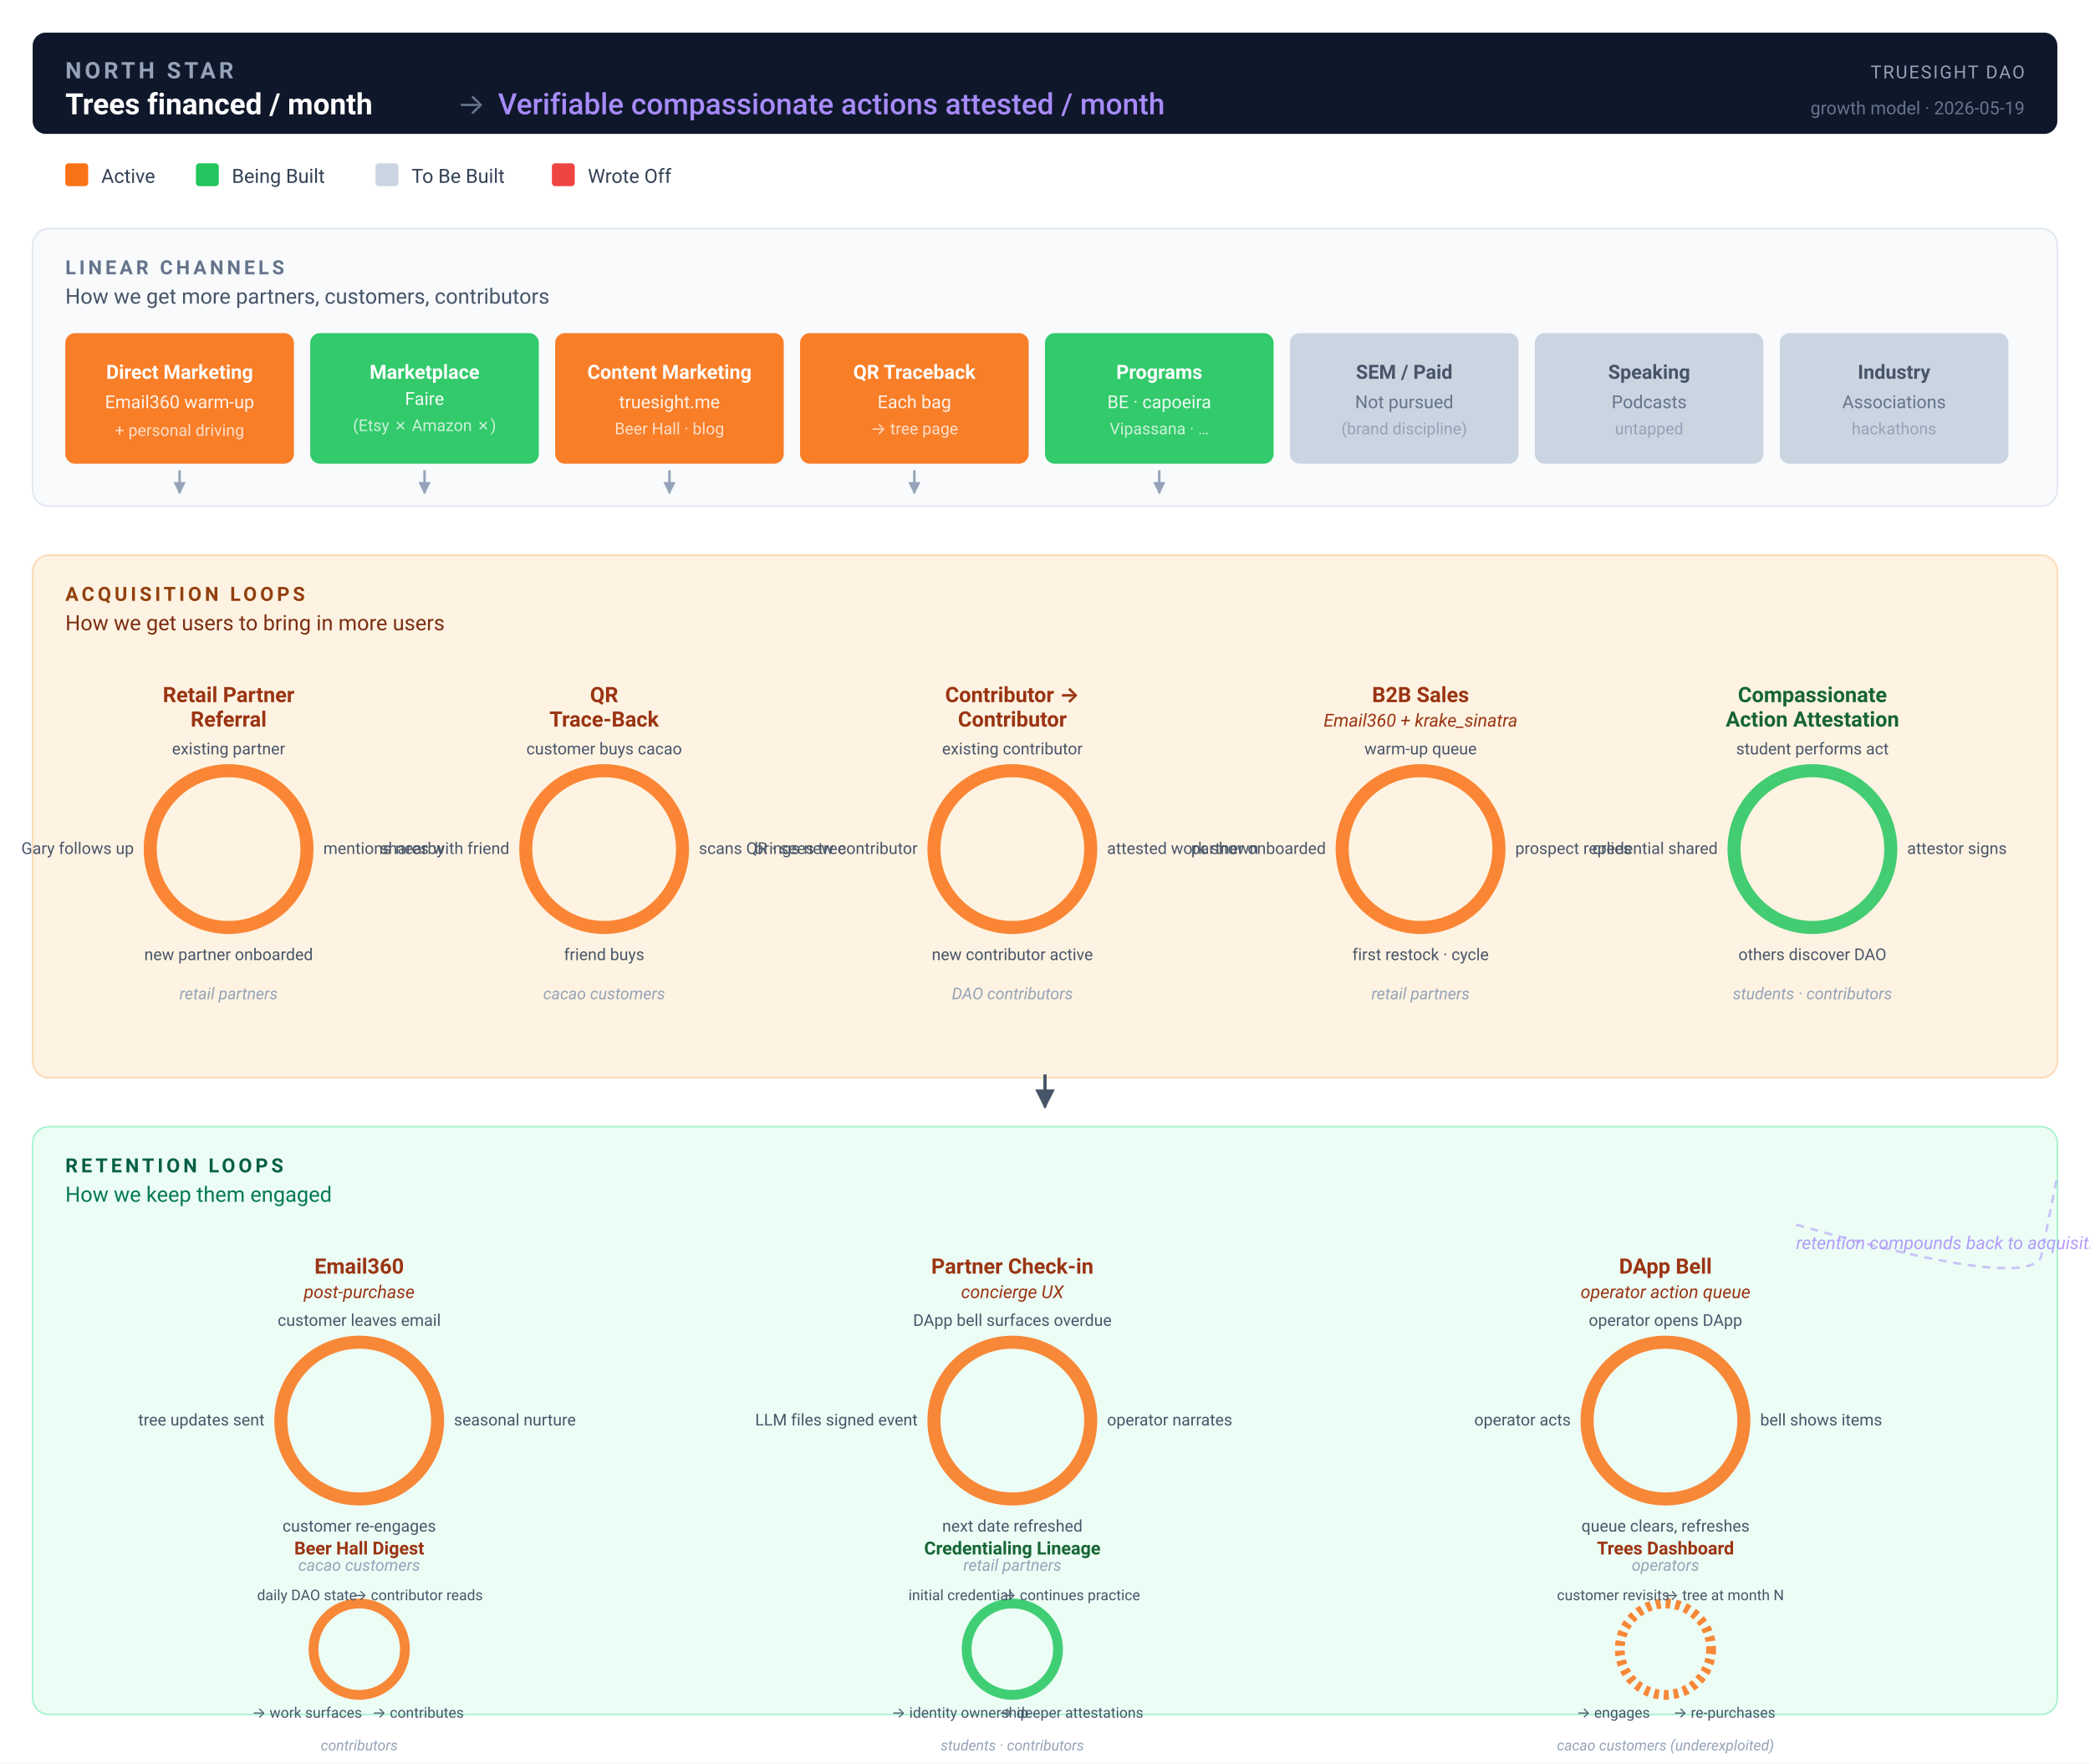
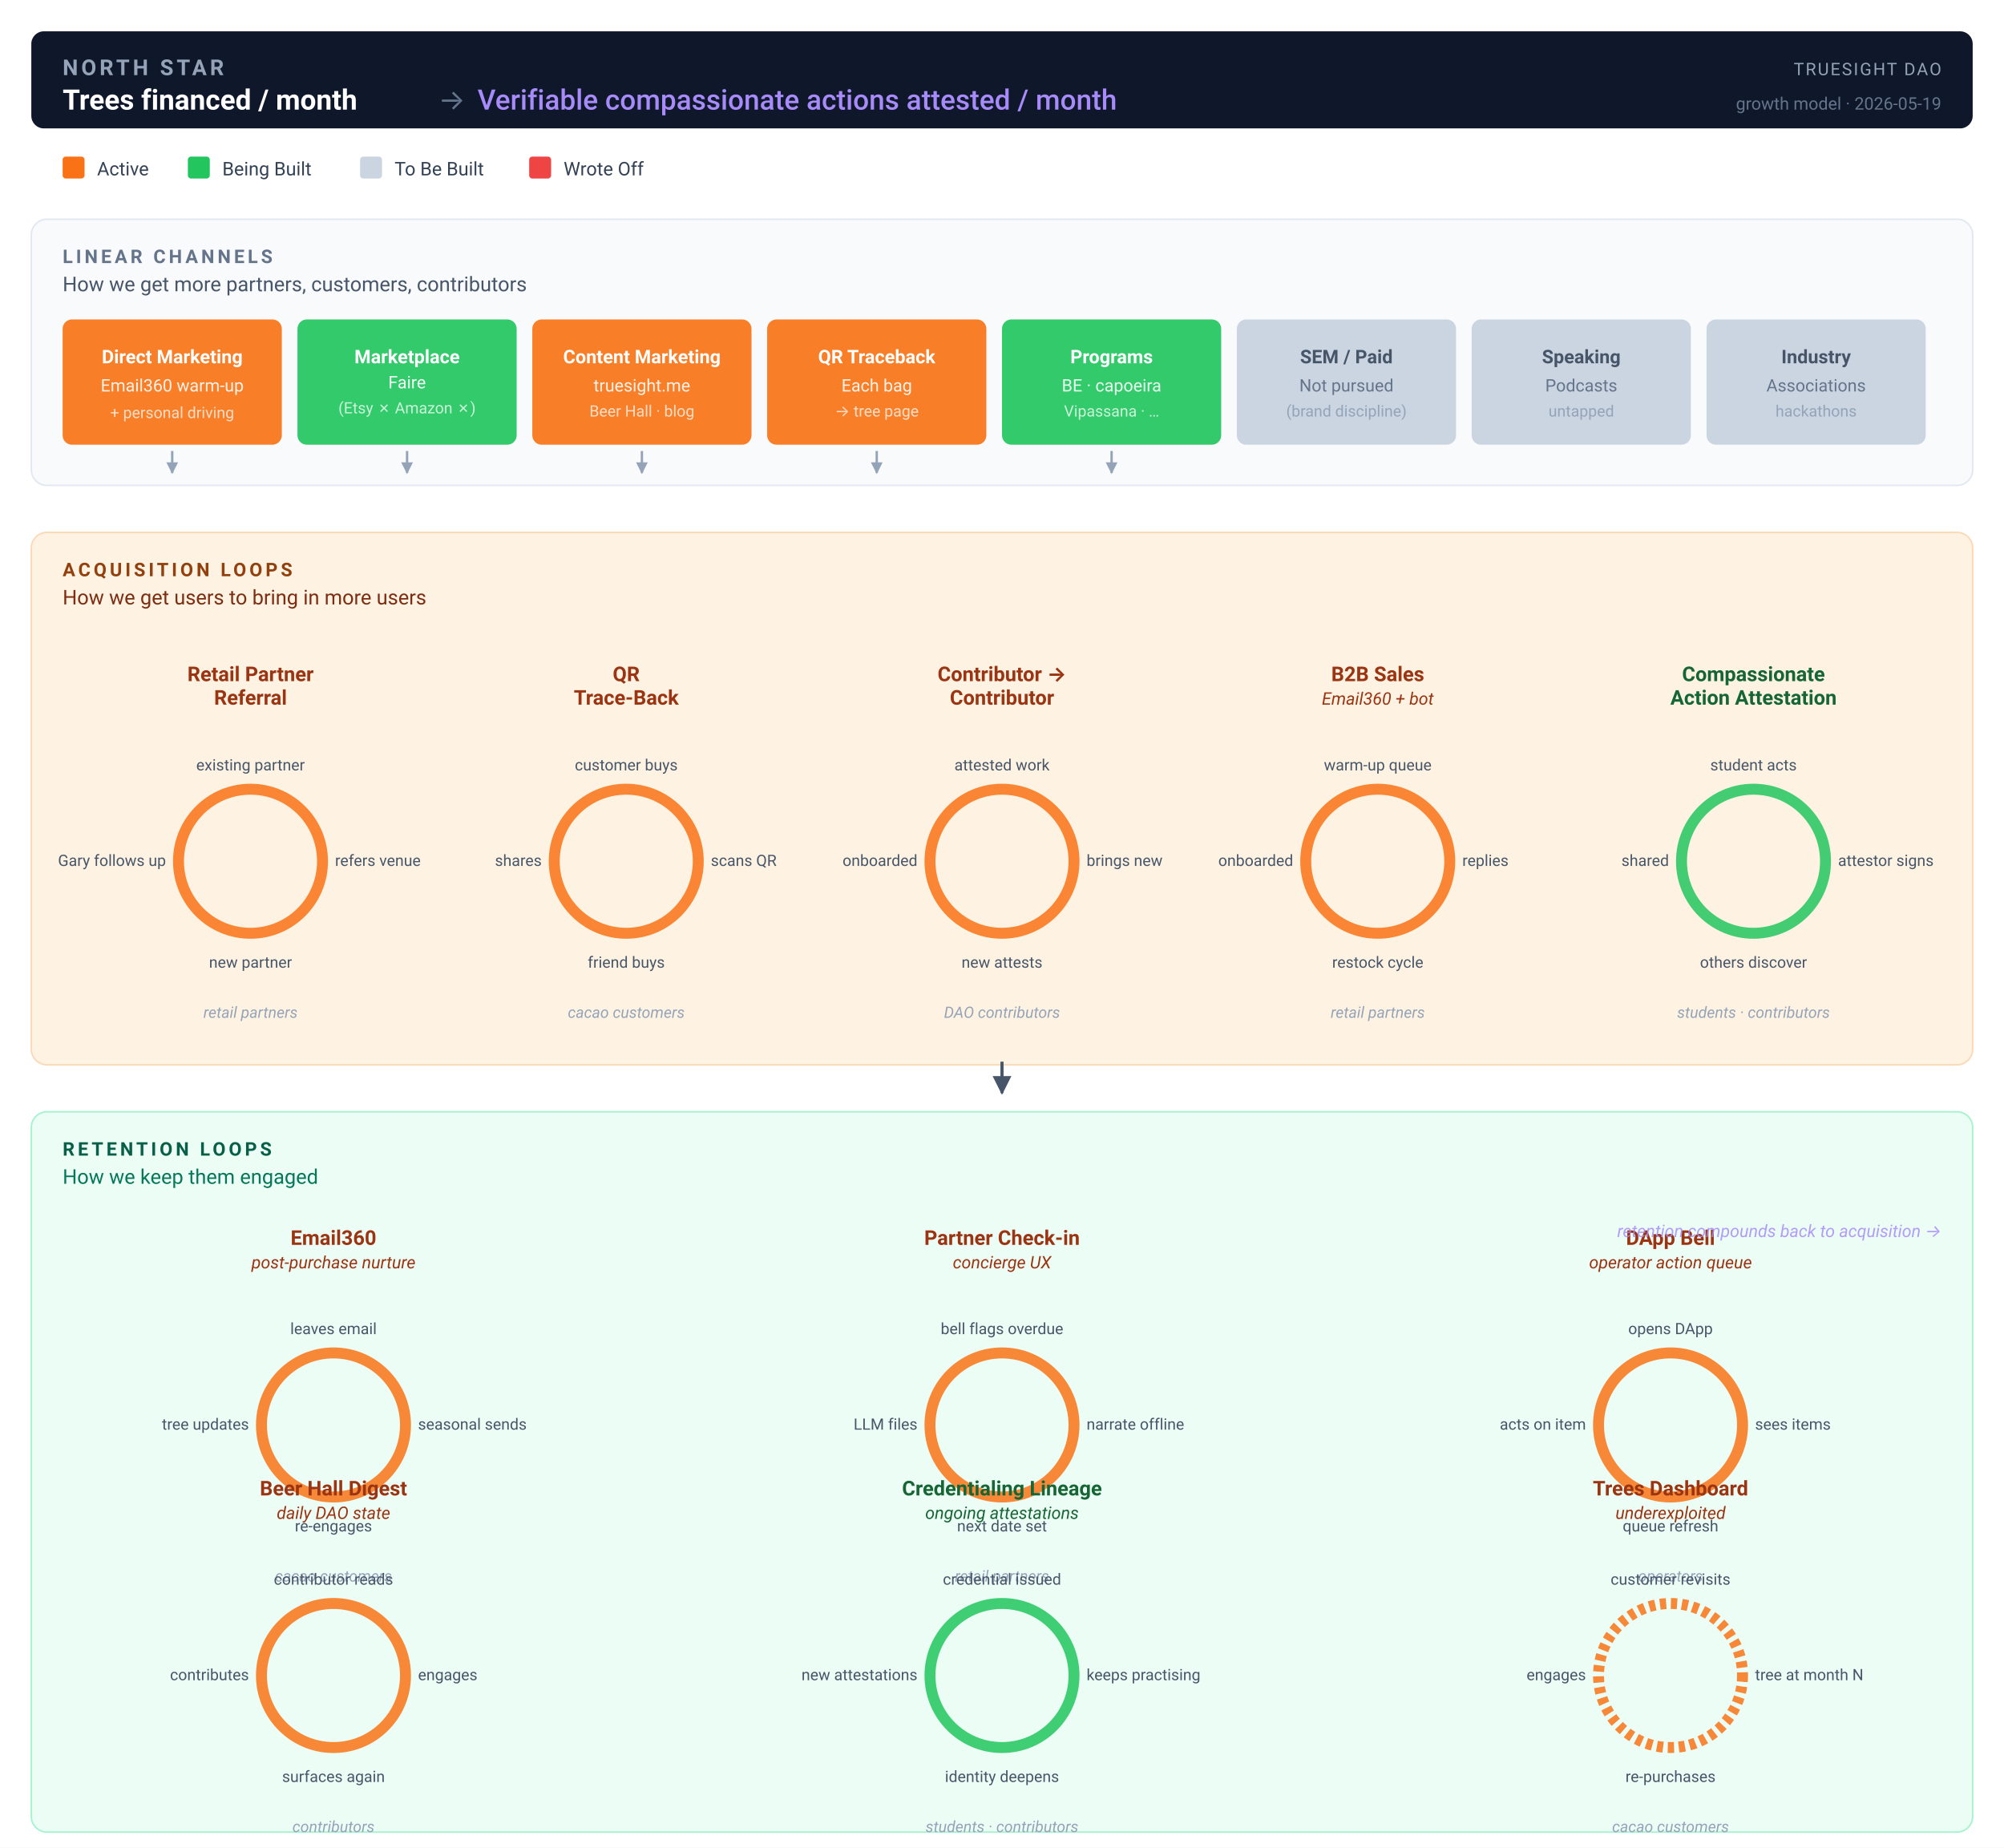
- <svg xmlns="http://www.w3.org/2000/svg" viewBox="0 0 1280 1080" font-family="system-ui, -apple-system, 'Segoe UI', Roboto, sans-serif">
+ <svg xmlns="http://www.w3.org/2000/svg" viewBox="0 0 1280 1180" font-family="system-ui, -apple-system, 'Segoe UI', Roboto, sans-serif">
  <defs>
    <marker id="arrow" viewBox="0 0 10 10" refX="9" refY="5" markerWidth="6" markerHeight="6" orient="auto">
      <path d="M0,0 L10,5 L0,10 Z" fill="#475569" />
    </marker>
    <marker id="arrow-light" viewBox="0 0 10 10" refX="9" refY="5" markerWidth="5" markerHeight="5" orient="auto">
      <path d="M0,0 L10,5 L0,10 Z" fill="#94A3B8" />
    </marker>
-     <marker id="arrow-cycle" viewBox="0 0 10 10" refX="9" refY="5" markerWidth="4" markerHeight="4" orient="auto">
-       <path d="M0,0 L10,5 L0,10 Z" fill="currentColor" />
-     </marker>
  </defs>
-   <rect x="0" y="0" width="1280" height="1080" fill="#FFFFFF" />
+   <rect x="0" y="0" width="1280" height="1180" fill="#FFFFFF" />
  <rect x="20" y="20" width="1240" height="62" rx="8" fill="#0F172A" />
  <text x="40" y="48" font-size="14" font-weight="600" fill="#94A3B8" letter-spacing="2">NORTH STAR</text>
  <text x="40" y="70" font-size="18" font-weight="600" fill="#FFFFFF">Trees financed / month</text>
  <text x="280" y="70" font-size="18" fill="#64748B">→</text>
  <text x="305" y="70" font-size="18" font-weight="500" fill="#A78BFA">Verifiable compassionate actions attested / month</text>
  <text x="1240" y="48" font-size="11" fill="#94A3B8" text-anchor="end" letter-spacing="1">TRUESIGHT DAO</text>
  <text x="1240" y="70" font-size="11" fill="#64748B" text-anchor="end">growth model · 2026-05-19</text>
  <g transform="translate(40, 100)">
    <rect x="0" y="0" width="14" height="14" rx="2" fill="#F97316" />
    <text x="22" y="12" font-size="12" fill="#334155">Active</text>
    <rect x="80" y="0" width="14" height="14" rx="2" fill="#22C55E" />
    <text x="102" y="12" font-size="12" fill="#334155">Being Built</text>
    <rect x="190" y="0" width="14" height="14" rx="2" fill="#CBD5E1" />
    <text x="212" y="12" font-size="12" fill="#334155">To Be Built</text>
    <rect x="298" y="0" width="14" height="14" rx="2" fill="#EF4444" />
    <text x="320" y="12" font-size="12" fill="#334155">Wrote Off</text>
  </g>
  <g transform="translate(0, 140)">
    <rect x="20" y="0" width="1240" height="170" rx="10" fill="#F8FAFC" stroke="#E2E8F0" />
    <text x="40" y="28" font-size="12" font-weight="700" fill="#64748B" letter-spacing="2">LINEAR CHANNELS</text>
    <text x="40" y="46" font-size="13" fill="#475569">How we get more partners, customers, contributors</text>
    <g transform="translate(40, 64)">
      <g>
        <rect x="0" y="0" width="140" height="80" rx="6" fill="#F97316" opacity="0.92" />
        <text x="70" y="28" font-size="12" font-weight="600" fill="#FFFFFF" text-anchor="middle">Direct Marketing</text>
        <text x="70" y="46" font-size="11" fill="#FFFFFF" text-anchor="middle" opacity="0.9">Email360 warm-up</text>
        <text x="70" y="63" font-size="10" fill="#FFFFFF" text-anchor="middle" opacity="0.75">+ personal driving</text>
        <line x1="70" y1="84" x2="70" y2="98" stroke="#94A3B8" stroke-width="1.5" marker-end="url(#arrow-light)" />
      </g>
      <g transform="translate(150, 0)">
        <rect x="0" y="0" width="140" height="80" rx="6" fill="#22C55E" opacity="0.92" />
        <text x="70" y="28" font-size="12" font-weight="600" fill="#FFFFFF" text-anchor="middle">Marketplace</text>
        <text x="70" y="44" font-size="11" fill="#FFFFFF" text-anchor="middle" opacity="0.95">Faire</text>
        <text x="70" y="60" font-size="10" fill="#FFFFFF" text-anchor="middle" opacity="0.75">(Etsy ✗  Amazon ✗)</text>
        <line x1="70" y1="84" x2="70" y2="98" stroke="#94A3B8" stroke-width="1.5" marker-end="url(#arrow-light)" />
      </g>
      <g transform="translate(300, 0)">
        <rect x="0" y="0" width="140" height="80" rx="6" fill="#F97316" opacity="0.92" />
        <text x="70" y="28" font-size="12" font-weight="600" fill="#FFFFFF" text-anchor="middle">Content Marketing</text>
        <text x="70" y="46" font-size="11" fill="#FFFFFF" text-anchor="middle" opacity="0.9">truesight.me</text>
        <text x="70" y="62" font-size="10" fill="#FFFFFF" text-anchor="middle" opacity="0.75">Beer Hall · blog</text>
        <line x1="70" y1="84" x2="70" y2="98" stroke="#94A3B8" stroke-width="1.5" marker-end="url(#arrow-light)" />
      </g>
      <g transform="translate(450, 0)">
        <rect x="0" y="0" width="140" height="80" rx="6" fill="#F97316" opacity="0.92" />
        <text x="70" y="28" font-size="12" font-weight="600" fill="#FFFFFF" text-anchor="middle">QR Traceback</text>
        <text x="70" y="46" font-size="11" fill="#FFFFFF" text-anchor="middle" opacity="0.9">Each bag</text>
        <text x="70" y="62" font-size="10" fill="#FFFFFF" text-anchor="middle" opacity="0.75">→ tree page</text>
        <line x1="70" y1="84" x2="70" y2="98" stroke="#94A3B8" stroke-width="1.5" marker-end="url(#arrow-light)" />
      </g>
      <g transform="translate(600, 0)">
        <rect x="0" y="0" width="140" height="80" rx="6" fill="#22C55E" opacity="0.92" />
        <text x="70" y="28" font-size="12" font-weight="600" fill="#FFFFFF" text-anchor="middle">Programs</text>
        <text x="70" y="46" font-size="11" fill="#FFFFFF" text-anchor="middle" opacity="0.9">BE · capoeira</text>
        <text x="70" y="62" font-size="10" fill="#FFFFFF" text-anchor="middle" opacity="0.75">Vipassana · …</text>
        <line x1="70" y1="84" x2="70" y2="98" stroke="#94A3B8" stroke-width="1.5" marker-end="url(#arrow-light)" />
      </g>
      <g transform="translate(750, 0)">
        <rect x="0" y="0" width="140" height="80" rx="6" fill="#CBD5E1" />
        <text x="70" y="28" font-size="12" font-weight="600" fill="#475569" text-anchor="middle">SEM / Paid</text>
        <text x="70" y="46" font-size="11" fill="#64748B" text-anchor="middle">Not pursued</text>
        <text x="70" y="62" font-size="10" fill="#94A3B8" text-anchor="middle">(brand discipline)</text>
      </g>
      <g transform="translate(900, 0)">
        <rect x="0" y="0" width="140" height="80" rx="6" fill="#CBD5E1" />
        <text x="70" y="28" font-size="12" font-weight="600" fill="#475569" text-anchor="middle">Speaking</text>
        <text x="70" y="46" font-size="11" fill="#64748B" text-anchor="middle">Podcasts</text>
        <text x="70" y="62" font-size="10" fill="#94A3B8" text-anchor="middle">untapped</text>
      </g>
      <g transform="translate(1050, 0)">
        <rect x="0" y="0" width="140" height="80" rx="6" fill="#CBD5E1" />
        <text x="70" y="28" font-size="12" font-weight="600" fill="#475569" text-anchor="middle">Industry</text>
        <text x="70" y="46" font-size="11" fill="#64748B" text-anchor="middle">Associations</text>
        <text x="70" y="62" font-size="10" fill="#94A3B8" text-anchor="middle">hackathons</text>
      </g>
    </g>
  </g>
  <g transform="translate(0, 340)">
-     <rect x="20" y="0" width="1240" height="320" rx="10" fill="#FEF3E2" stroke="#FCD9B6" />
+     <rect x="20" y="0" width="1240" height="340" rx="10" fill="#FEF3E2" stroke="#FCD9B6" />
    <text x="40" y="28" font-size="12" font-weight="700" fill="#92400E" letter-spacing="2">ACQUISITION LOOPS</text>
    <text x="40" y="46" font-size="13" fill="#7C2D12">How we get users to bring in more users</text>
-     <g transform="translate(140, 180)">
-       <text x="0" y="-90" font-size="13" font-weight="700" fill="#9A3412" text-anchor="middle">Retail Partner</text>
-       <text x="0" y="-75" font-size="13" font-weight="700" fill="#9A3412" text-anchor="middle">Referral</text>
-       <circle cx="0" cy="0" r="48" fill="none" stroke="#F97316" stroke-width="8" opacity="0.85" />
+     <g transform="translate(160, 210)">
+       <text x="0" y="-115" font-size="13" font-weight="700" fill="#9A3412" text-anchor="middle">Retail Partner</text>
+       <text x="0" y="-100" font-size="13" font-weight="700" fill="#9A3412" text-anchor="middle">Referral</text>
+       <circle cx="0" cy="0" r="46" fill="none" stroke="#F97316" stroke-width="7" opacity="0.85" />
      <text x="0" y="-58" font-size="10" fill="#475569" text-anchor="middle">existing partner</text>
-       <text x="58" y="3" font-size="10" fill="#475569" text-anchor="start">mentions nearby</text>
-       <text x="0" y="68" font-size="10" fill="#475569" text-anchor="middle">new partner onboarded</text>
-       <text x="-58" y="3" font-size="10" fill="#475569" text-anchor="end">Gary follows up</text>
-       <text x="0" y="92" font-size="10" fill="#94A3B8" text-anchor="middle" font-style="italic">retail partners</text>
-     </g>
-     <g transform="translate(370, 180)">
-       <text x="0" y="-90" font-size="13" font-weight="700" fill="#9A3412" text-anchor="middle">QR</text>
-       <text x="0" y="-75" font-size="13" font-weight="700" fill="#9A3412" text-anchor="middle">Trace-Back</text>
-       <circle cx="0" cy="0" r="48" fill="none" stroke="#F97316" stroke-width="8" opacity="0.85" />
-       <text x="0" y="-58" font-size="10" fill="#475569" text-anchor="middle">customer buys cacao</text>
-       <text x="58" y="3" font-size="10" fill="#475569" text-anchor="start">scans QR · sees tree</text>
+       <text x="54" y="3" font-size="10" fill="#475569" text-anchor="start">refers venue</text>
+       <text x="0" y="68" font-size="10" fill="#475569" text-anchor="middle">new partner</text>
+       <text x="-54" y="3" font-size="10" fill="#475569" text-anchor="end">Gary follows up</text>
+       <text x="0" y="100" font-size="10" fill="#94A3B8" text-anchor="middle" font-style="italic">retail partners</text>
+     </g>
+     <g transform="translate(400, 210)">
+       <text x="0" y="-115" font-size="13" font-weight="700" fill="#9A3412" text-anchor="middle">QR</text>
+       <text x="0" y="-100" font-size="13" font-weight="700" fill="#9A3412" text-anchor="middle">Trace-Back</text>
+       <circle cx="0" cy="0" r="46" fill="none" stroke="#F97316" stroke-width="7" opacity="0.85" />
+       <text x="0" y="-58" font-size="10" fill="#475569" text-anchor="middle">customer buys</text>
+       <text x="54" y="3" font-size="10" fill="#475569" text-anchor="start">scans QR</text>
      <text x="0" y="68" font-size="10" fill="#475569" text-anchor="middle">friend buys</text>
-       <text x="-58" y="3" font-size="10" fill="#475569" text-anchor="end">shares with friend</text>
-       <text x="0" y="92" font-size="10" fill="#94A3B8" text-anchor="middle" font-style="italic">cacao customers</text>
-     </g>
-     <g transform="translate(620, 180)">
-       <text x="0" y="-90" font-size="13" font-weight="700" fill="#9A3412" text-anchor="middle">Contributor →</text>
-       <text x="0" y="-75" font-size="13" font-weight="700" fill="#9A3412" text-anchor="middle">Contributor</text>
-       <circle cx="0" cy="0" r="48" fill="none" stroke="#F97316" stroke-width="8" opacity="0.85" />
-       <text x="0" y="-58" font-size="10" fill="#475569" text-anchor="middle">existing contributor</text>
-       <text x="58" y="3" font-size="10" fill="#475569" text-anchor="start">attested work shown</text>
-       <text x="0" y="68" font-size="10" fill="#475569" text-anchor="middle">new contributor active</text>
-       <text x="-58" y="3" font-size="10" fill="#475569" text-anchor="end">brings new contributor</text>
-       <text x="0" y="92" font-size="10" fill="#94A3B8" text-anchor="middle" font-style="italic">DAO contributors</text>
-     </g>
-     <g transform="translate(870, 180)">
-       <text x="0" y="-90" font-size="13" font-weight="700" fill="#9A3412" text-anchor="middle">B2B Sales</text>
-       <text x="0" y="-75" font-size="11" fill="#9A3412" text-anchor="middle" font-style="italic">Email360 + krake_sinatra</text>
-       <circle cx="0" cy="0" r="48" fill="none" stroke="#F97316" stroke-width="8" opacity="0.85" />
+       <text x="-54" y="3" font-size="10" fill="#475569" text-anchor="end">shares</text>
+       <text x="0" y="100" font-size="10" fill="#94A3B8" text-anchor="middle" font-style="italic">cacao customers</text>
+     </g>
+     <g transform="translate(640, 210)">
+       <text x="0" y="-115" font-size="13" font-weight="700" fill="#9A3412" text-anchor="middle">Contributor →</text>
+       <text x="0" y="-100" font-size="13" font-weight="700" fill="#9A3412" text-anchor="middle">Contributor</text>
+       <circle cx="0" cy="0" r="46" fill="none" stroke="#F97316" stroke-width="7" opacity="0.85" />
+       <text x="0" y="-58" font-size="10" fill="#475569" text-anchor="middle">attested work</text>
+       <text x="54" y="3" font-size="10" fill="#475569" text-anchor="start">brings new</text>
+       <text x="0" y="68" font-size="10" fill="#475569" text-anchor="middle">new attests</text>
+       <text x="-54" y="3" font-size="10" fill="#475569" text-anchor="end">onboarded</text>
+       <text x="0" y="100" font-size="10" fill="#94A3B8" text-anchor="middle" font-style="italic">DAO contributors</text>
+     </g>
+     <g transform="translate(880, 210)">
+       <text x="0" y="-115" font-size="13" font-weight="700" fill="#9A3412" text-anchor="middle">B2B Sales</text>
+       <text x="0" y="-100" font-size="11" fill="#9A3412" text-anchor="middle" font-style="italic">Email360 + bot</text>
+       <circle cx="0" cy="0" r="46" fill="none" stroke="#F97316" stroke-width="7" opacity="0.85" />
      <text x="0" y="-58" font-size="10" fill="#475569" text-anchor="middle">warm-up queue</text>
-       <text x="58" y="3" font-size="10" fill="#475569" text-anchor="start">prospect replies</text>
-       <text x="0" y="68" font-size="10" fill="#475569" text-anchor="middle">first restock · cycle</text>
-       <text x="-58" y="3" font-size="10" fill="#475569" text-anchor="end">partner onboarded</text>
-       <text x="0" y="92" font-size="10" fill="#94A3B8" text-anchor="middle" font-style="italic">retail partners</text>
-     </g>
-     <g transform="translate(1110, 180)">
-       <text x="0" y="-90" font-size="13" font-weight="700" fill="#166534" text-anchor="middle">Compassionate</text>
-       <text x="0" y="-75" font-size="13" font-weight="700" fill="#166534" text-anchor="middle">Action Attestation</text>
-       <circle cx="0" cy="0" r="48" fill="none" stroke="#22C55E" stroke-width="8" opacity="0.85" />
-       <text x="0" y="-58" font-size="10" fill="#475569" text-anchor="middle">student performs act</text>
-       <text x="58" y="3" font-size="10" fill="#475569" text-anchor="start">attestor signs</text>
-       <text x="0" y="68" font-size="10" fill="#475569" text-anchor="middle">others discover DAO</text>
-       <text x="-58" y="3" font-size="10" fill="#475569" text-anchor="end">credential shared</text>
-       <text x="0" y="92" font-size="10" fill="#94A3B8" text-anchor="middle" font-style="italic">students · contributors</text>
-     </g>
-     <line x1="640" y1="318" x2="640" y2="338" stroke="#475569" stroke-width="2" marker-end="url(#arrow)" />
-   </g>
-   <g transform="translate(0, 690)">
-     <rect x="20" y="0" width="1240" height="360" rx="10" fill="#ECFDF5" stroke="#A7F3D0" />
+       <text x="54" y="3" font-size="10" fill="#475569" text-anchor="start">replies</text>
+       <text x="0" y="68" font-size="10" fill="#475569" text-anchor="middle">restock cycle</text>
+       <text x="-54" y="3" font-size="10" fill="#475569" text-anchor="end">onboarded</text>
+       <text x="0" y="100" font-size="10" fill="#94A3B8" text-anchor="middle" font-style="italic">retail partners</text>
+     </g>
+     <g transform="translate(1120, 210)">
+       <text x="0" y="-115" font-size="13" font-weight="700" fill="#166534" text-anchor="middle">Compassionate</text>
+       <text x="0" y="-100" font-size="13" font-weight="700" fill="#166534" text-anchor="middle">Action Attestation</text>
+       <circle cx="0" cy="0" r="46" fill="none" stroke="#22C55E" stroke-width="7" opacity="0.85" />
+       <text x="0" y="-58" font-size="10" fill="#475569" text-anchor="middle">student acts</text>
+       <text x="54" y="3" font-size="10" fill="#475569" text-anchor="start">attestor signs</text>
+       <text x="0" y="68" font-size="10" fill="#475569" text-anchor="middle">others discover</text>
+       <text x="-54" y="3" font-size="10" fill="#475569" text-anchor="end">shared</text>
+       <text x="0" y="100" font-size="10" fill="#94A3B8" text-anchor="middle" font-style="italic">students · contributors</text>
+     </g>
+     <line x1="640" y1="338" x2="640" y2="358" stroke="#475569" stroke-width="2" marker-end="url(#arrow)" />
+   </g>
+   <g transform="translate(0, 710)">
+     <rect x="20" y="0" width="1240" height="460" rx="10" fill="#ECFDF5" stroke="#A7F3D0" />
    <text x="40" y="28" font-size="12" font-weight="700" fill="#065F46" letter-spacing="2">RETENTION LOOPS</text>
    <text x="40" y="46" font-size="13" fill="#047857">How we keep them engaged</text>
-     <g transform="translate(220, 180)">
-       <text x="0" y="-90" font-size="13" font-weight="700" fill="#9A3412" text-anchor="middle">Email360</text>
-       <text x="0" y="-75" font-size="11" fill="#9A3412" text-anchor="middle" font-style="italic">post-purchase</text>
-       <circle cx="0" cy="0" r="48" fill="none" stroke="#F97316" stroke-width="8" opacity="0.85" />
-       <text x="0" y="-58" font-size="10" fill="#475569" text-anchor="middle">customer leaves email</text>
-       <text x="58" y="3" font-size="10" fill="#475569" text-anchor="start">seasonal nurture</text>
-       <text x="0" y="68" font-size="10" fill="#475569" text-anchor="middle">customer re-engages</text>
-       <text x="-58" y="3" font-size="10" fill="#475569" text-anchor="end">tree updates sent</text>
-       <text x="0" y="92" font-size="10" fill="#94A3B8" text-anchor="middle" font-style="italic">cacao customers</text>
-     </g>
-     <g transform="translate(620, 180)">
-       <text x="0" y="-90" font-size="13" font-weight="700" fill="#9A3412" text-anchor="middle">Partner Check-in</text>
-       <text x="0" y="-75" font-size="11" fill="#9A3412" text-anchor="middle" font-style="italic">concierge UX</text>
-       <circle cx="0" cy="0" r="48" fill="none" stroke="#F97316" stroke-width="8" opacity="0.85" />
-       <text x="0" y="-58" font-size="10" fill="#475569" text-anchor="middle">DApp bell surfaces overdue</text>
-       <text x="58" y="3" font-size="10" fill="#475569" text-anchor="start">operator narrates</text>
-       <text x="0" y="68" font-size="10" fill="#475569" text-anchor="middle">next date refreshed</text>
-       <text x="-58" y="3" font-size="10" fill="#475569" text-anchor="end">LLM files signed event</text>
-       <text x="0" y="92" font-size="10" fill="#94A3B8" text-anchor="middle" font-style="italic">retail partners</text>
-     </g>
-     <g transform="translate(1020, 180)">
-       <text x="0" y="-90" font-size="13" font-weight="700" fill="#9A3412" text-anchor="middle">DApp Bell</text>
-       <text x="0" y="-75" font-size="11" fill="#9A3412" text-anchor="middle" font-style="italic">operator action queue</text>
-       <circle cx="0" cy="0" r="48" fill="none" stroke="#F97316" stroke-width="8" opacity="0.85" />
-       <text x="0" y="-58" font-size="10" fill="#475569" text-anchor="middle">operator opens DApp</text>
-       <text x="58" y="3" font-size="10" fill="#475569" text-anchor="start">bell shows items</text>
-       <text x="0" y="68" font-size="10" fill="#475569" text-anchor="middle">queue clears, refreshes</text>
-       <text x="-58" y="3" font-size="10" fill="#475569" text-anchor="end">operator acts</text>
-       <text x="0" y="92" font-size="10" fill="#94A3B8" text-anchor="middle" font-style="italic">operators</text>
-     </g>
-     <g transform="translate(220, 320)">
-       <text x="0" y="-58" font-size="11" font-weight="700" fill="#9A3412" text-anchor="middle">Beer Hall Digest</text>
-       <circle cx="0" cy="0" r="28" fill="none" stroke="#F97316" stroke-width="6" opacity="0.85" />
-       <text x="-32" y="-30" font-size="9" fill="#475569" text-anchor="middle">daily DAO state</text>
-       <text x="36" y="-30" font-size="9" fill="#475569" text-anchor="middle">→ contributor reads</text>
-       <text x="-32" y="42" font-size="9" fill="#475569" text-anchor="middle">→ work surfaces</text>
-       <text x="36" y="42" font-size="9" fill="#475569" text-anchor="middle">→ contributes</text>
-       <text x="0" y="62" font-size="9" fill="#94A3B8" text-anchor="middle" font-style="italic">contributors</text>
-     </g>
-     <g transform="translate(620, 320)">
-       <text x="0" y="-58" font-size="11" font-weight="700" fill="#166534" text-anchor="middle">Credentialing Lineage</text>
-       <circle cx="0" cy="0" r="28" fill="none" stroke="#22C55E" stroke-width="6" opacity="0.85" />
-       <text x="-32" y="-30" font-size="9" fill="#475569" text-anchor="middle">initial credential</text>
-       <text x="36" y="-30" font-size="9" fill="#475569" text-anchor="middle">→ continues practice</text>
-       <text x="-32" y="42" font-size="9" fill="#475569" text-anchor="middle">→ identity ownership</text>
-       <text x="36" y="42" font-size="9" fill="#475569" text-anchor="middle">→ deeper attestations</text>
-       <text x="0" y="62" font-size="9" fill="#94A3B8" text-anchor="middle" font-style="italic">students · contributors</text>
-     </g>
-     <g transform="translate(1020, 320)">
-       <text x="0" y="-58" font-size="11" font-weight="700" fill="#9A3412" text-anchor="middle">Trees Dashboard</text>
-       <circle cx="0" cy="0" r="28" fill="none" stroke="#F97316" stroke-width="6" opacity="0.85" stroke-dasharray="3,3" />
-       <text x="-32" y="-30" font-size="9" fill="#475569" text-anchor="middle">customer revisits</text>
-       <text x="36" y="-30" font-size="9" fill="#475569" text-anchor="middle">→ tree at month N</text>
-       <text x="-32" y="42" font-size="9" fill="#475569" text-anchor="middle">→ engages</text>
-       <text x="36" y="42" font-size="9" fill="#475569" text-anchor="middle">→ re-purchases</text>
-       <text x="0" y="62" font-size="9" fill="#94A3B8" text-anchor="middle" font-style="italic">cacao customers (underexploited)</text>
-     </g>
-     <path d="M 1100 60 Q 1240 100 1250 80 L 1260 30" fill="none" stroke="#A78BFA" stroke-width="1.5" stroke-dasharray="5,4" opacity="0.5" />
-     <text x="1100" y="75" font-size="11" fill="#A78BFA" opacity="0.85" font-style="italic">retention compounds back to acquisition</text>
+     <g transform="translate(213, 200)">
+       <text x="0" y="-115" font-size="13" font-weight="700" fill="#9A3412" text-anchor="middle">Email360</text>
+       <text x="0" y="-100" font-size="11" fill="#9A3412" text-anchor="middle" font-style="italic">post-purchase nurture</text>
+       <circle cx="0" cy="0" r="46" fill="none" stroke="#F97316" stroke-width="7" opacity="0.85" />
+       <text x="0" y="-58" font-size="10" fill="#475569" text-anchor="middle">leaves email</text>
+       <text x="54" y="3" font-size="10" fill="#475569" text-anchor="start">seasonal sends</text>
+       <text x="0" y="68" font-size="10" fill="#475569" text-anchor="middle">re-engages</text>
+       <text x="-54" y="3" font-size="10" fill="#475569" text-anchor="end">tree updates</text>
+       <text x="0" y="100" font-size="10" fill="#94A3B8" text-anchor="middle" font-style="italic">cacao customers</text>
+     </g>
+     <g transform="translate(640, 200)">
+       <text x="0" y="-115" font-size="13" font-weight="700" fill="#9A3412" text-anchor="middle">Partner Check-in</text>
+       <text x="0" y="-100" font-size="11" fill="#9A3412" text-anchor="middle" font-style="italic">concierge UX</text>
+       <circle cx="0" cy="0" r="46" fill="none" stroke="#F97316" stroke-width="7" opacity="0.85" />
+       <text x="0" y="-58" font-size="10" fill="#475569" text-anchor="middle">bell flags overdue</text>
+       <text x="54" y="3" font-size="10" fill="#475569" text-anchor="start">narrate offline</text>
+       <text x="0" y="68" font-size="10" fill="#475569" text-anchor="middle">next date set</text>
+       <text x="-54" y="3" font-size="10" fill="#475569" text-anchor="end">LLM files</text>
+       <text x="0" y="100" font-size="10" fill="#94A3B8" text-anchor="middle" font-style="italic">retail partners</text>
+     </g>
+     <g transform="translate(1067, 200)">
+       <text x="0" y="-115" font-size="13" font-weight="700" fill="#9A3412" text-anchor="middle">DApp Bell</text>
+       <text x="0" y="-100" font-size="11" fill="#9A3412" text-anchor="middle" font-style="italic">operator action queue</text>
+       <circle cx="0" cy="0" r="46" fill="none" stroke="#F97316" stroke-width="7" opacity="0.85" />
+       <text x="0" y="-58" font-size="10" fill="#475569" text-anchor="middle">opens DApp</text>
+       <text x="54" y="3" font-size="10" fill="#475569" text-anchor="start">sees items</text>
+       <text x="0" y="68" font-size="10" fill="#475569" text-anchor="middle">queue refresh</text>
+       <text x="-54" y="3" font-size="10" fill="#475569" text-anchor="end">acts on item</text>
+       <text x="0" y="100" font-size="10" fill="#94A3B8" text-anchor="middle" font-style="italic">operators</text>
+     </g>
+     <g transform="translate(213, 360)">
+       <text x="0" y="-115" font-size="13" font-weight="700" fill="#9A3412" text-anchor="middle">Beer Hall Digest</text>
+       <text x="0" y="-100" font-size="11" fill="#9A3412" text-anchor="middle" font-style="italic">daily DAO state</text>
+       <circle cx="0" cy="0" r="46" fill="none" stroke="#F97316" stroke-width="7" opacity="0.85" />
+       <text x="0" y="-58" font-size="10" fill="#475569" text-anchor="middle">contributor reads</text>
+       <text x="54" y="3" font-size="10" fill="#475569" text-anchor="start">engages</text>
+       <text x="0" y="68" font-size="10" fill="#475569" text-anchor="middle">surfaces again</text>
+       <text x="-54" y="3" font-size="10" fill="#475569" text-anchor="end">contributes</text>
+       <text x="0" y="100" font-size="10" fill="#94A3B8" text-anchor="middle" font-style="italic">contributors</text>
+     </g>
+     <g transform="translate(640, 360)">
+       <text x="0" y="-115" font-size="13" font-weight="700" fill="#166534" text-anchor="middle">Credentialing Lineage</text>
+       <text x="0" y="-100" font-size="11" fill="#166534" text-anchor="middle" font-style="italic">ongoing attestations</text>
+       <circle cx="0" cy="0" r="46" fill="none" stroke="#22C55E" stroke-width="7" opacity="0.85" />
+       <text x="0" y="-58" font-size="10" fill="#475569" text-anchor="middle">credential issued</text>
+       <text x="54" y="3" font-size="10" fill="#475569" text-anchor="start">keeps practising</text>
+       <text x="0" y="68" font-size="10" fill="#475569" text-anchor="middle">identity deepens</text>
+       <text x="-54" y="3" font-size="10" fill="#475569" text-anchor="end">new attestations</text>
+       <text x="0" y="100" font-size="10" fill="#94A3B8" text-anchor="middle" font-style="italic">students · contributors</text>
+     </g>
+     <g transform="translate(1067, 360)">
+       <text x="0" y="-115" font-size="13" font-weight="700" fill="#9A3412" text-anchor="middle">Trees Dashboard</text>
+       <text x="0" y="-100" font-size="11" fill="#9A3412" text-anchor="middle" font-style="italic">underexploited</text>
+       <circle cx="0" cy="0" r="46" fill="none" stroke="#F97316" stroke-width="7" opacity="0.85" stroke-dasharray="4,3" />
+       <text x="0" y="-58" font-size="10" fill="#475569" text-anchor="middle">customer revisits</text>
+       <text x="54" y="3" font-size="10" fill="#475569" text-anchor="start">tree at month N</text>
+       <text x="0" y="68" font-size="10" fill="#475569" text-anchor="middle">re-purchases</text>
+       <text x="-54" y="3" font-size="10" fill="#475569" text-anchor="end">engages</text>
+       <text x="0" y="100" font-size="10" fill="#94A3B8" text-anchor="middle" font-style="italic">cacao customers</text>
+     </g>
+     <text x="1240" y="80" font-size="11" fill="#A78BFA" opacity="0.85" font-style="italic" text-anchor="end">retention compounds back to acquisition →</text>
  </g>
</svg>
